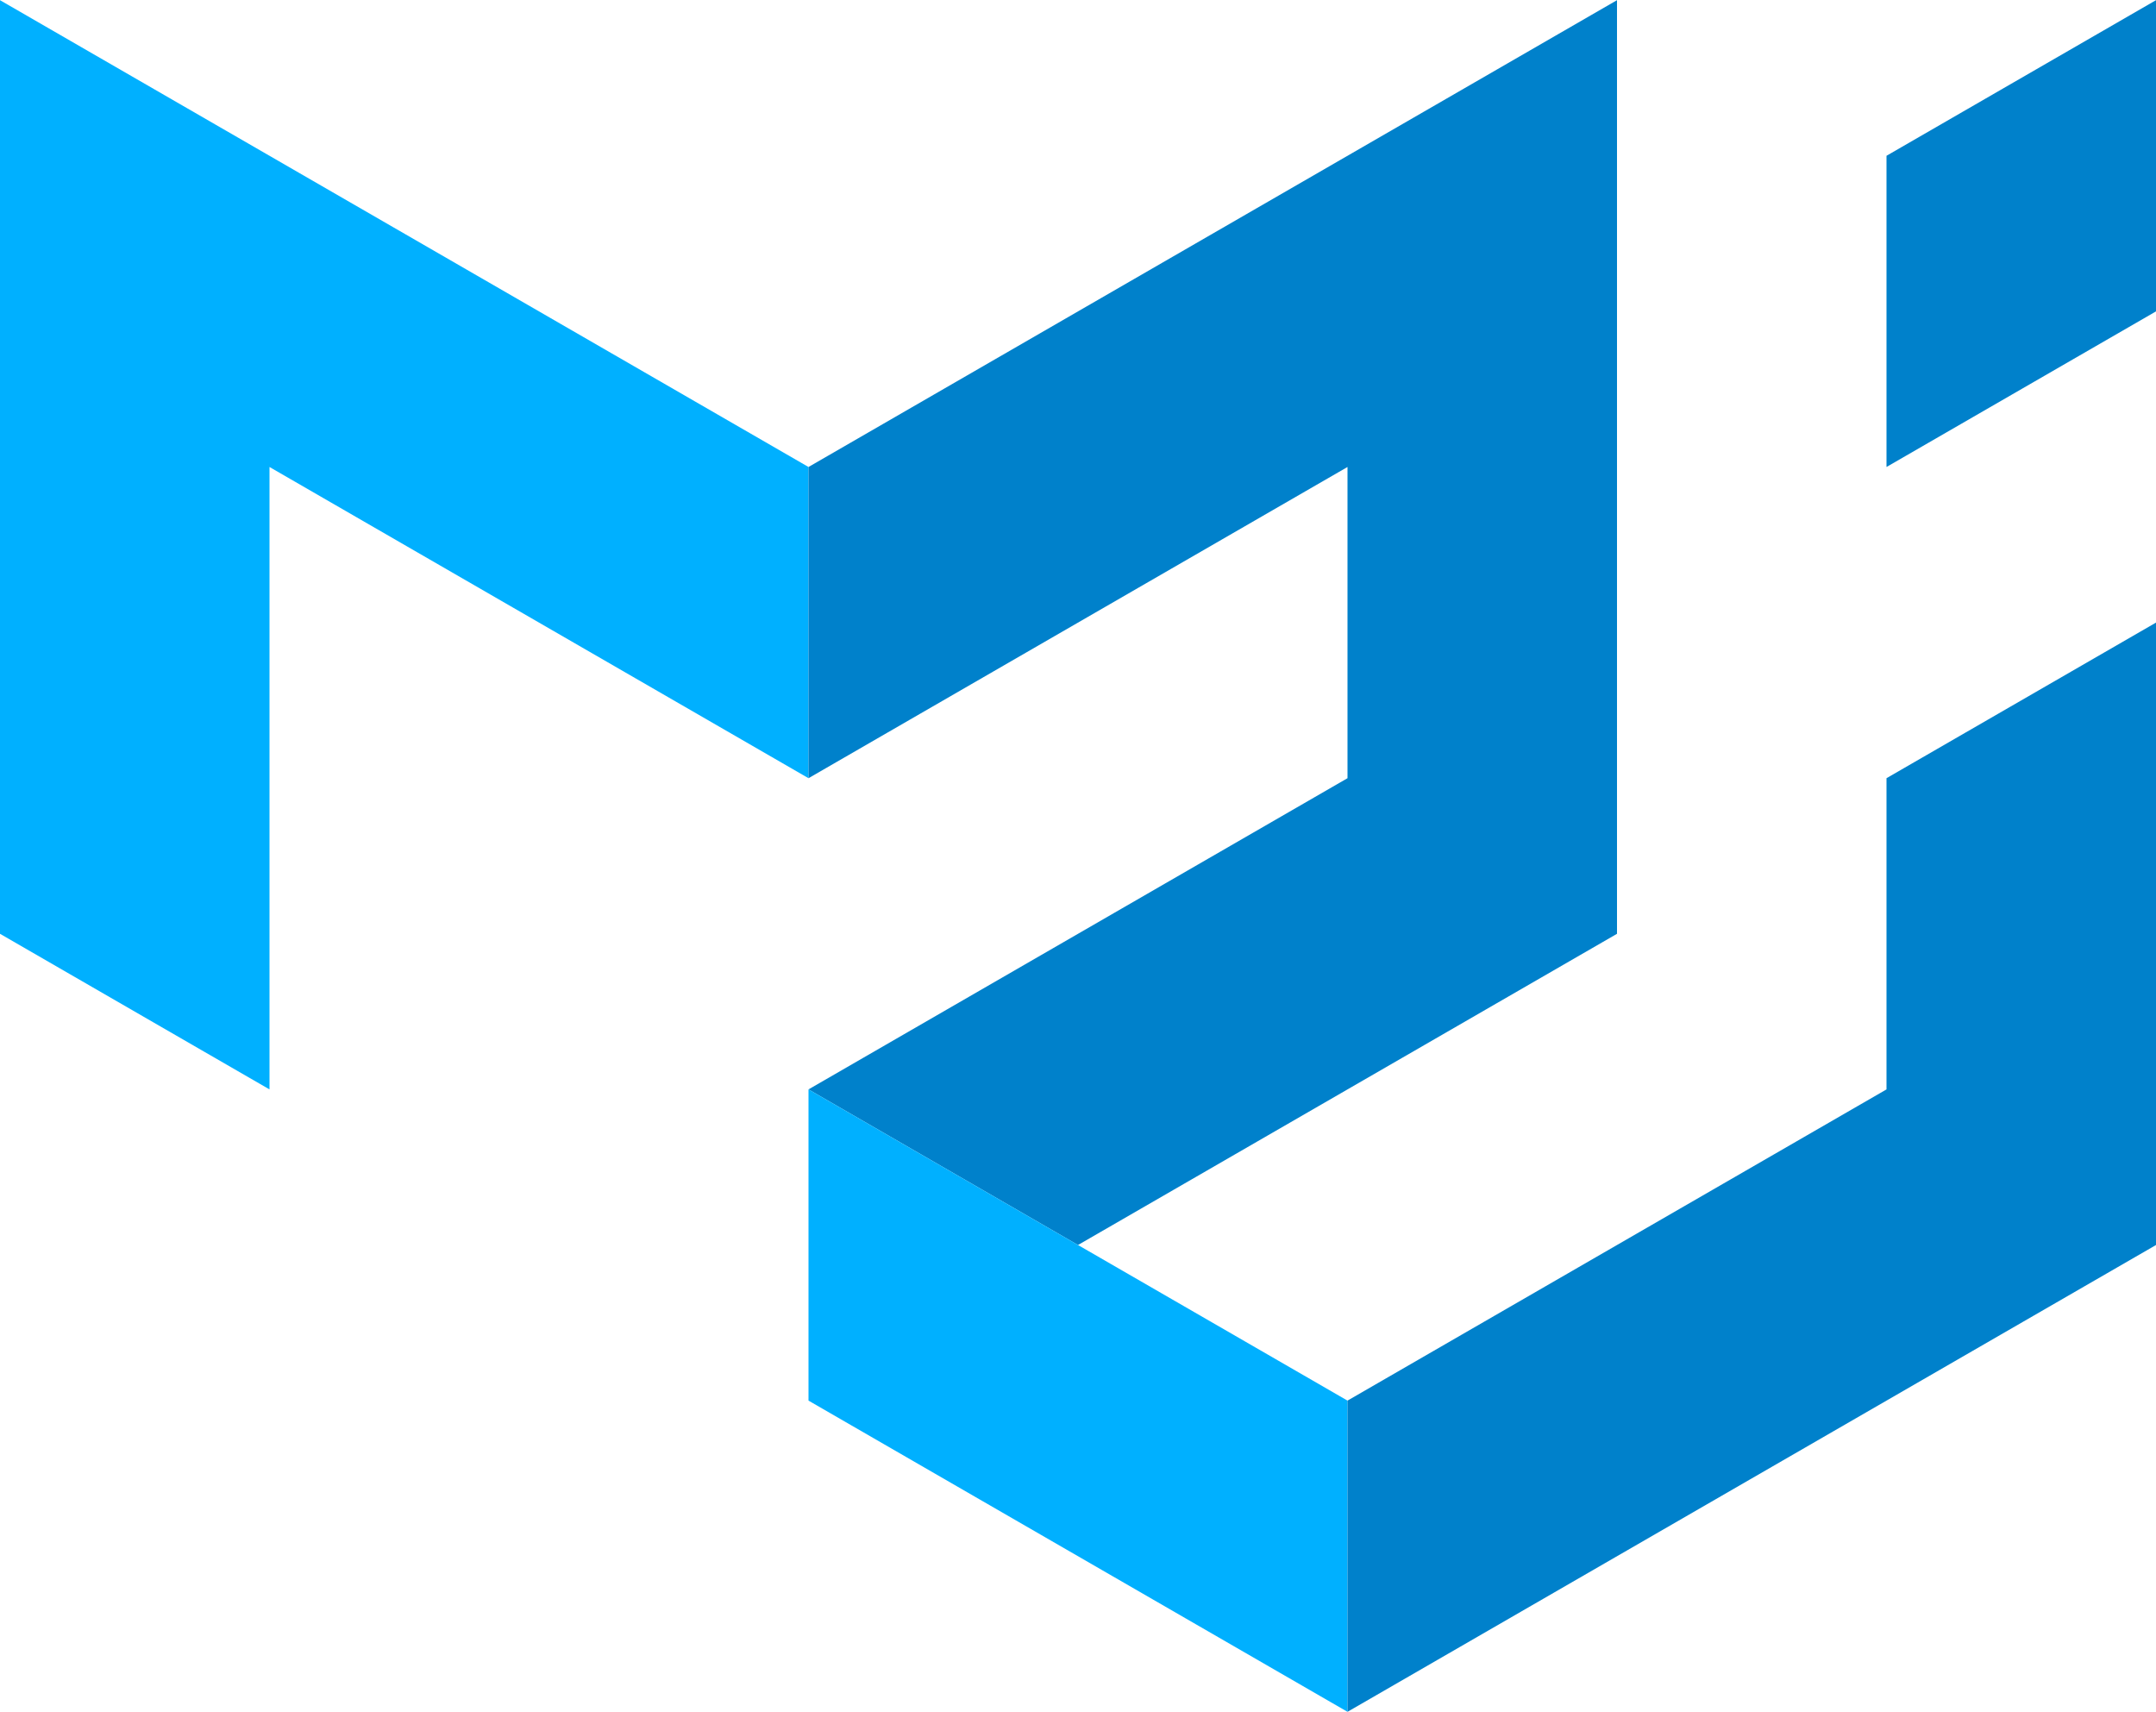
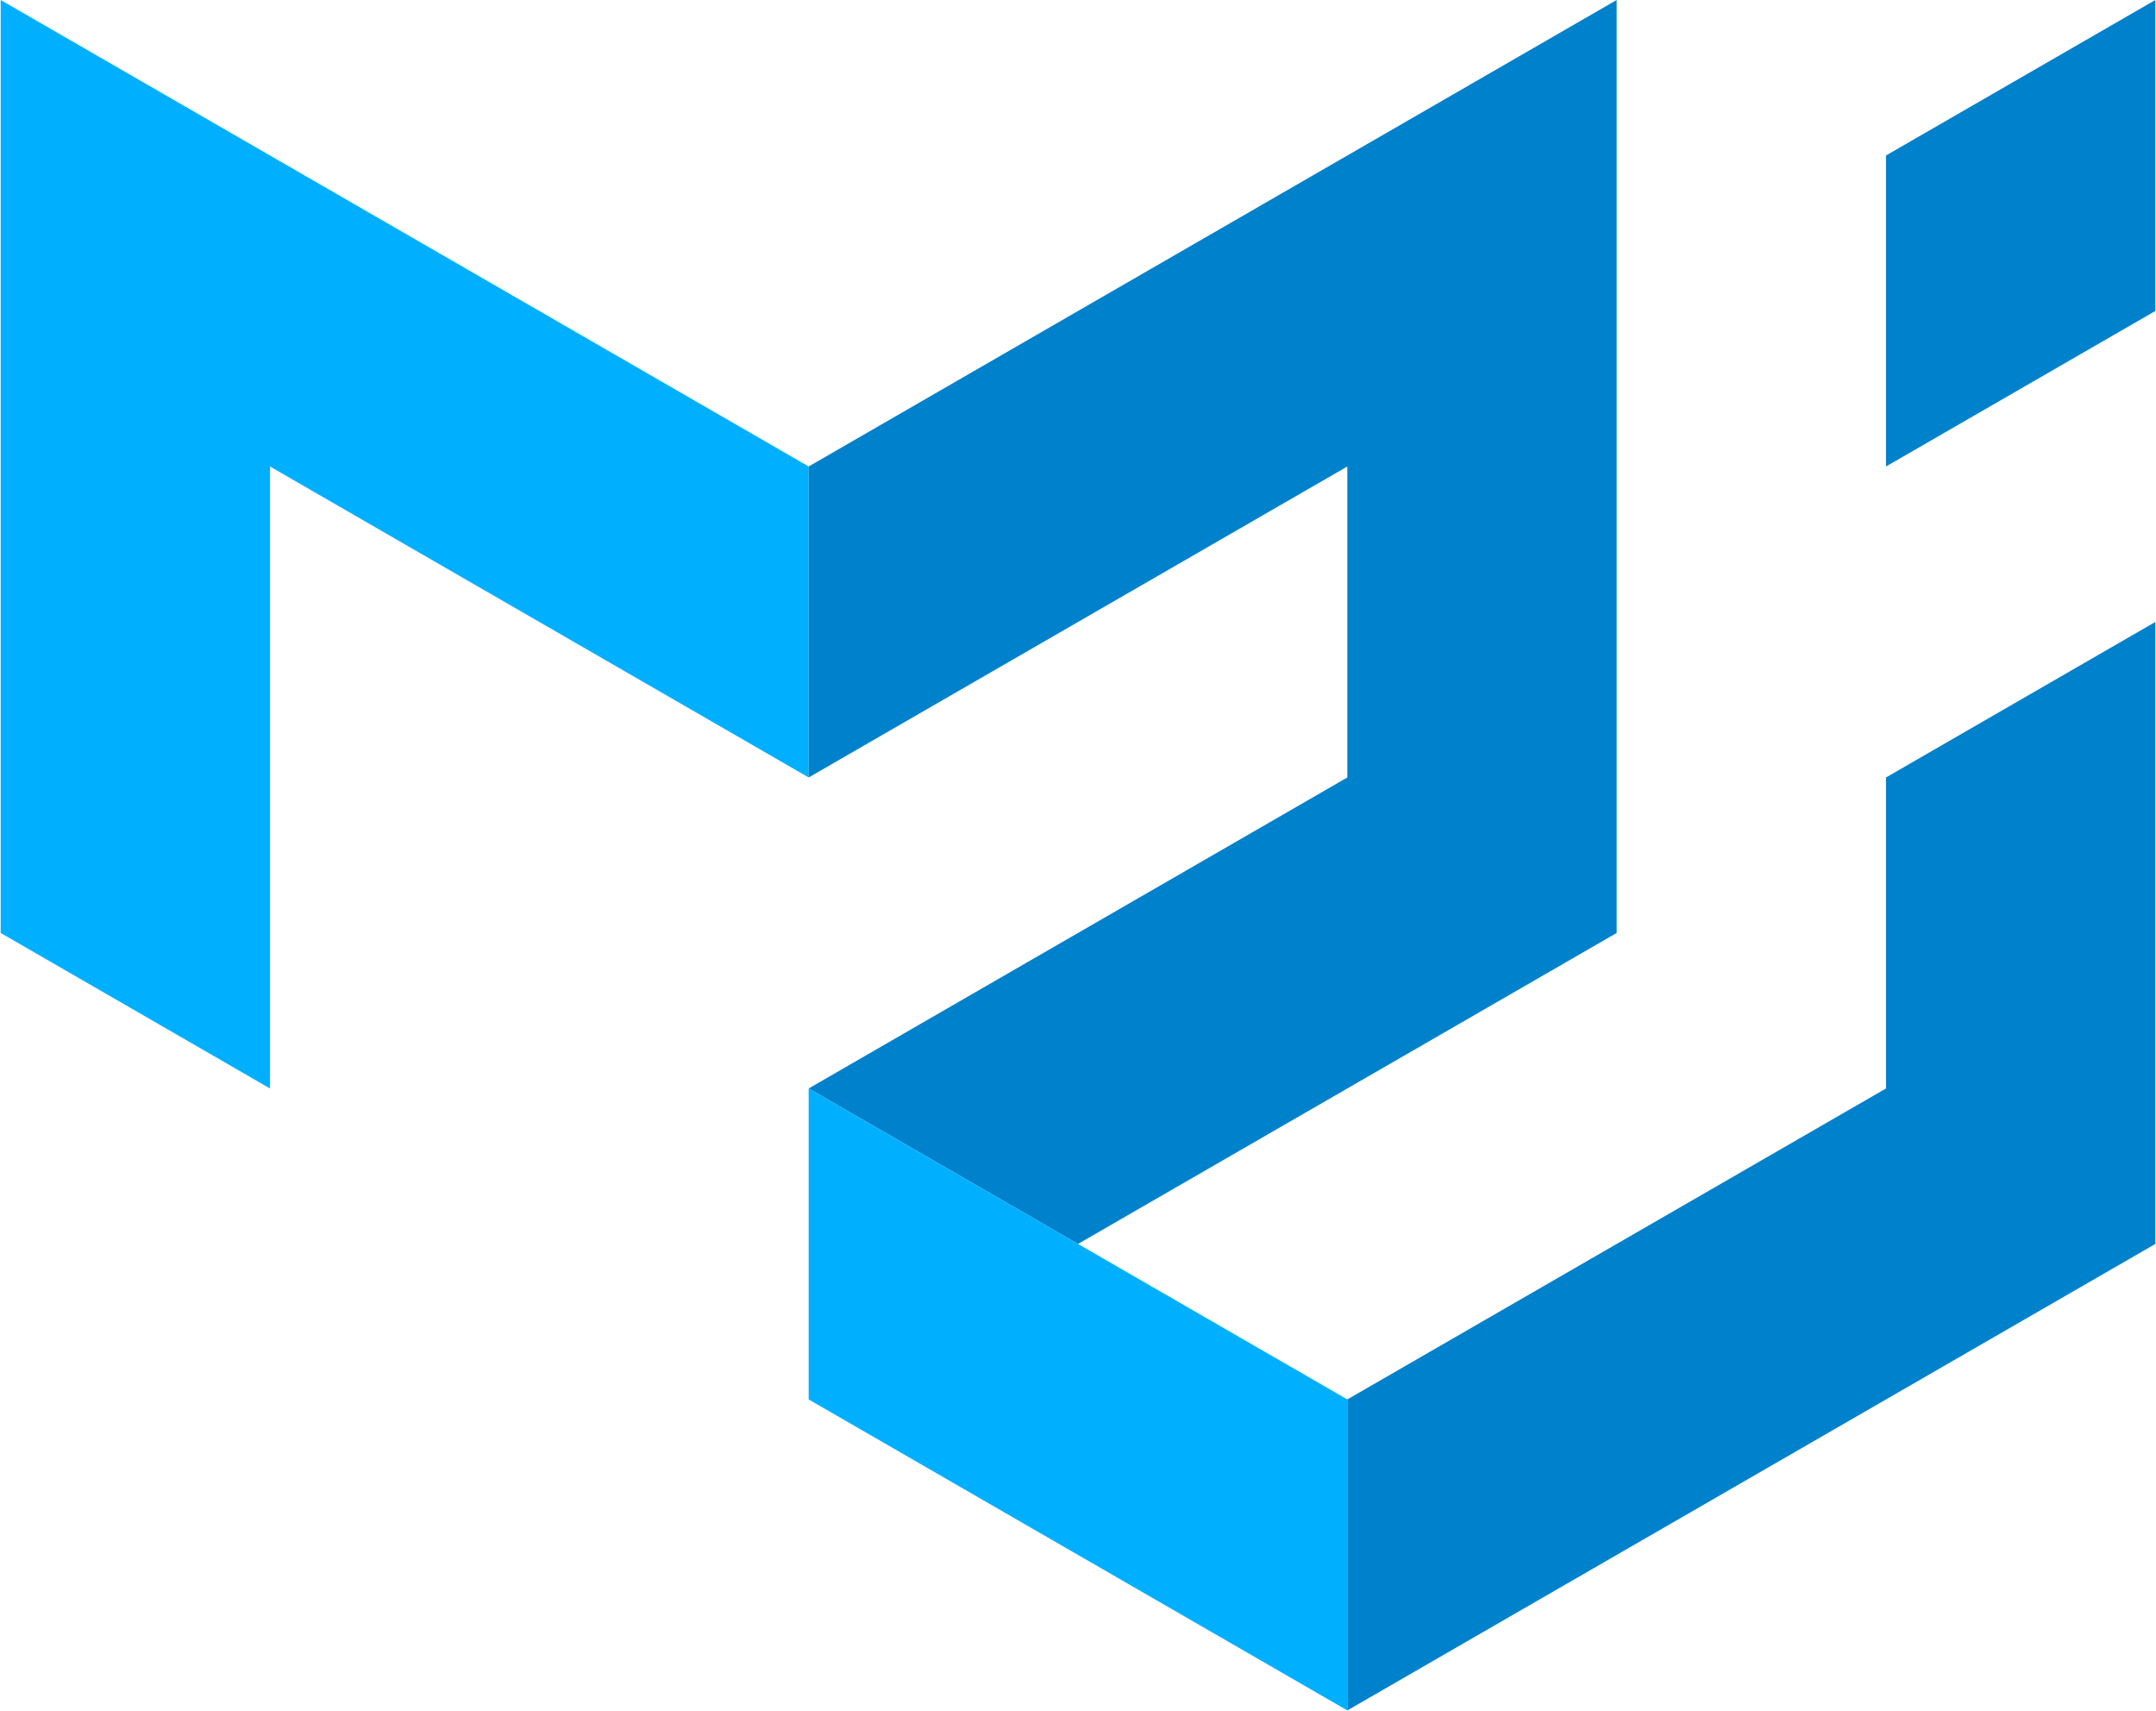
- <svg xmlns="http://www.w3.org/2000/svg" viewBox="0 0 600 476.3" width="2500" height="1985">
-   <path d="M0 259.8V0l225 129.9v86.6L75 129.9v173.2z" fill="#00b0ff" />
-   <path d="M225 129.9L450 0v259.8l-150 86.6-75-43.3 150-86.6v-86.6l-150 86.6z" fill="#0081cb" />
-   <path d="M225 303.1v86.6l150 86.6v-86.6z" fill="#00b0ff" />
-   <path d="M375 476.3l225-129.9V173.2l-75 43.3v86.6l-150 86.6zm150-346.4V43.3L600 0v86.6z" fill="#0081cb" />
+ <svg xmlns="http://www.w3.org/2000/svg" width="px" height="px" viewBox="0 0 450 357" version="1.1">
+   <g id="surface1">
+     <path style=" stroke:none;fill-rule:nonzero;fill:rgb(0%,69.02%,100%);fill-opacity:1;" d="M 0.141 194.727 L 0.141 0 L 168.785 97.363 L 168.785 162.273 L 56.355 97.363 L 56.355 227.184 Z M 0.141 194.727 " />
+     <path style=" stroke:none;fill-rule:nonzero;fill:rgb(0%,50.588%,79.608%);fill-opacity:1;" d="M 168.785 97.363 L 337.43 0 L 337.43 194.727 L 225 259.637 L 168.785 227.184 L 281.215 162.273 L 281.215 97.363 L 168.785 162.273 Z M 168.785 97.363 " />
+     <path style=" stroke:none;fill-rule:nonzero;fill:rgb(0%,69.02%,100%);fill-opacity:1;" d="M 168.785 227.184 L 168.785 292.09 L 281.215 357 L 281.215 292.09 Z M 168.785 227.184 " />
+     <path style=" stroke:none;fill-rule:nonzero;fill:rgb(0%,50.588%,79.608%);fill-opacity:1;" d="M 281.215 357 L 449.859 259.637 L 449.859 129.816 L 393.645 162.273 L 393.645 227.184 L 281.215 292.09 Z M 393.645 97.363 L 393.645 32.453 L 449.859 0 L 449.859 64.91 Z M 393.645 97.363 " />
+   </g>
</svg>
